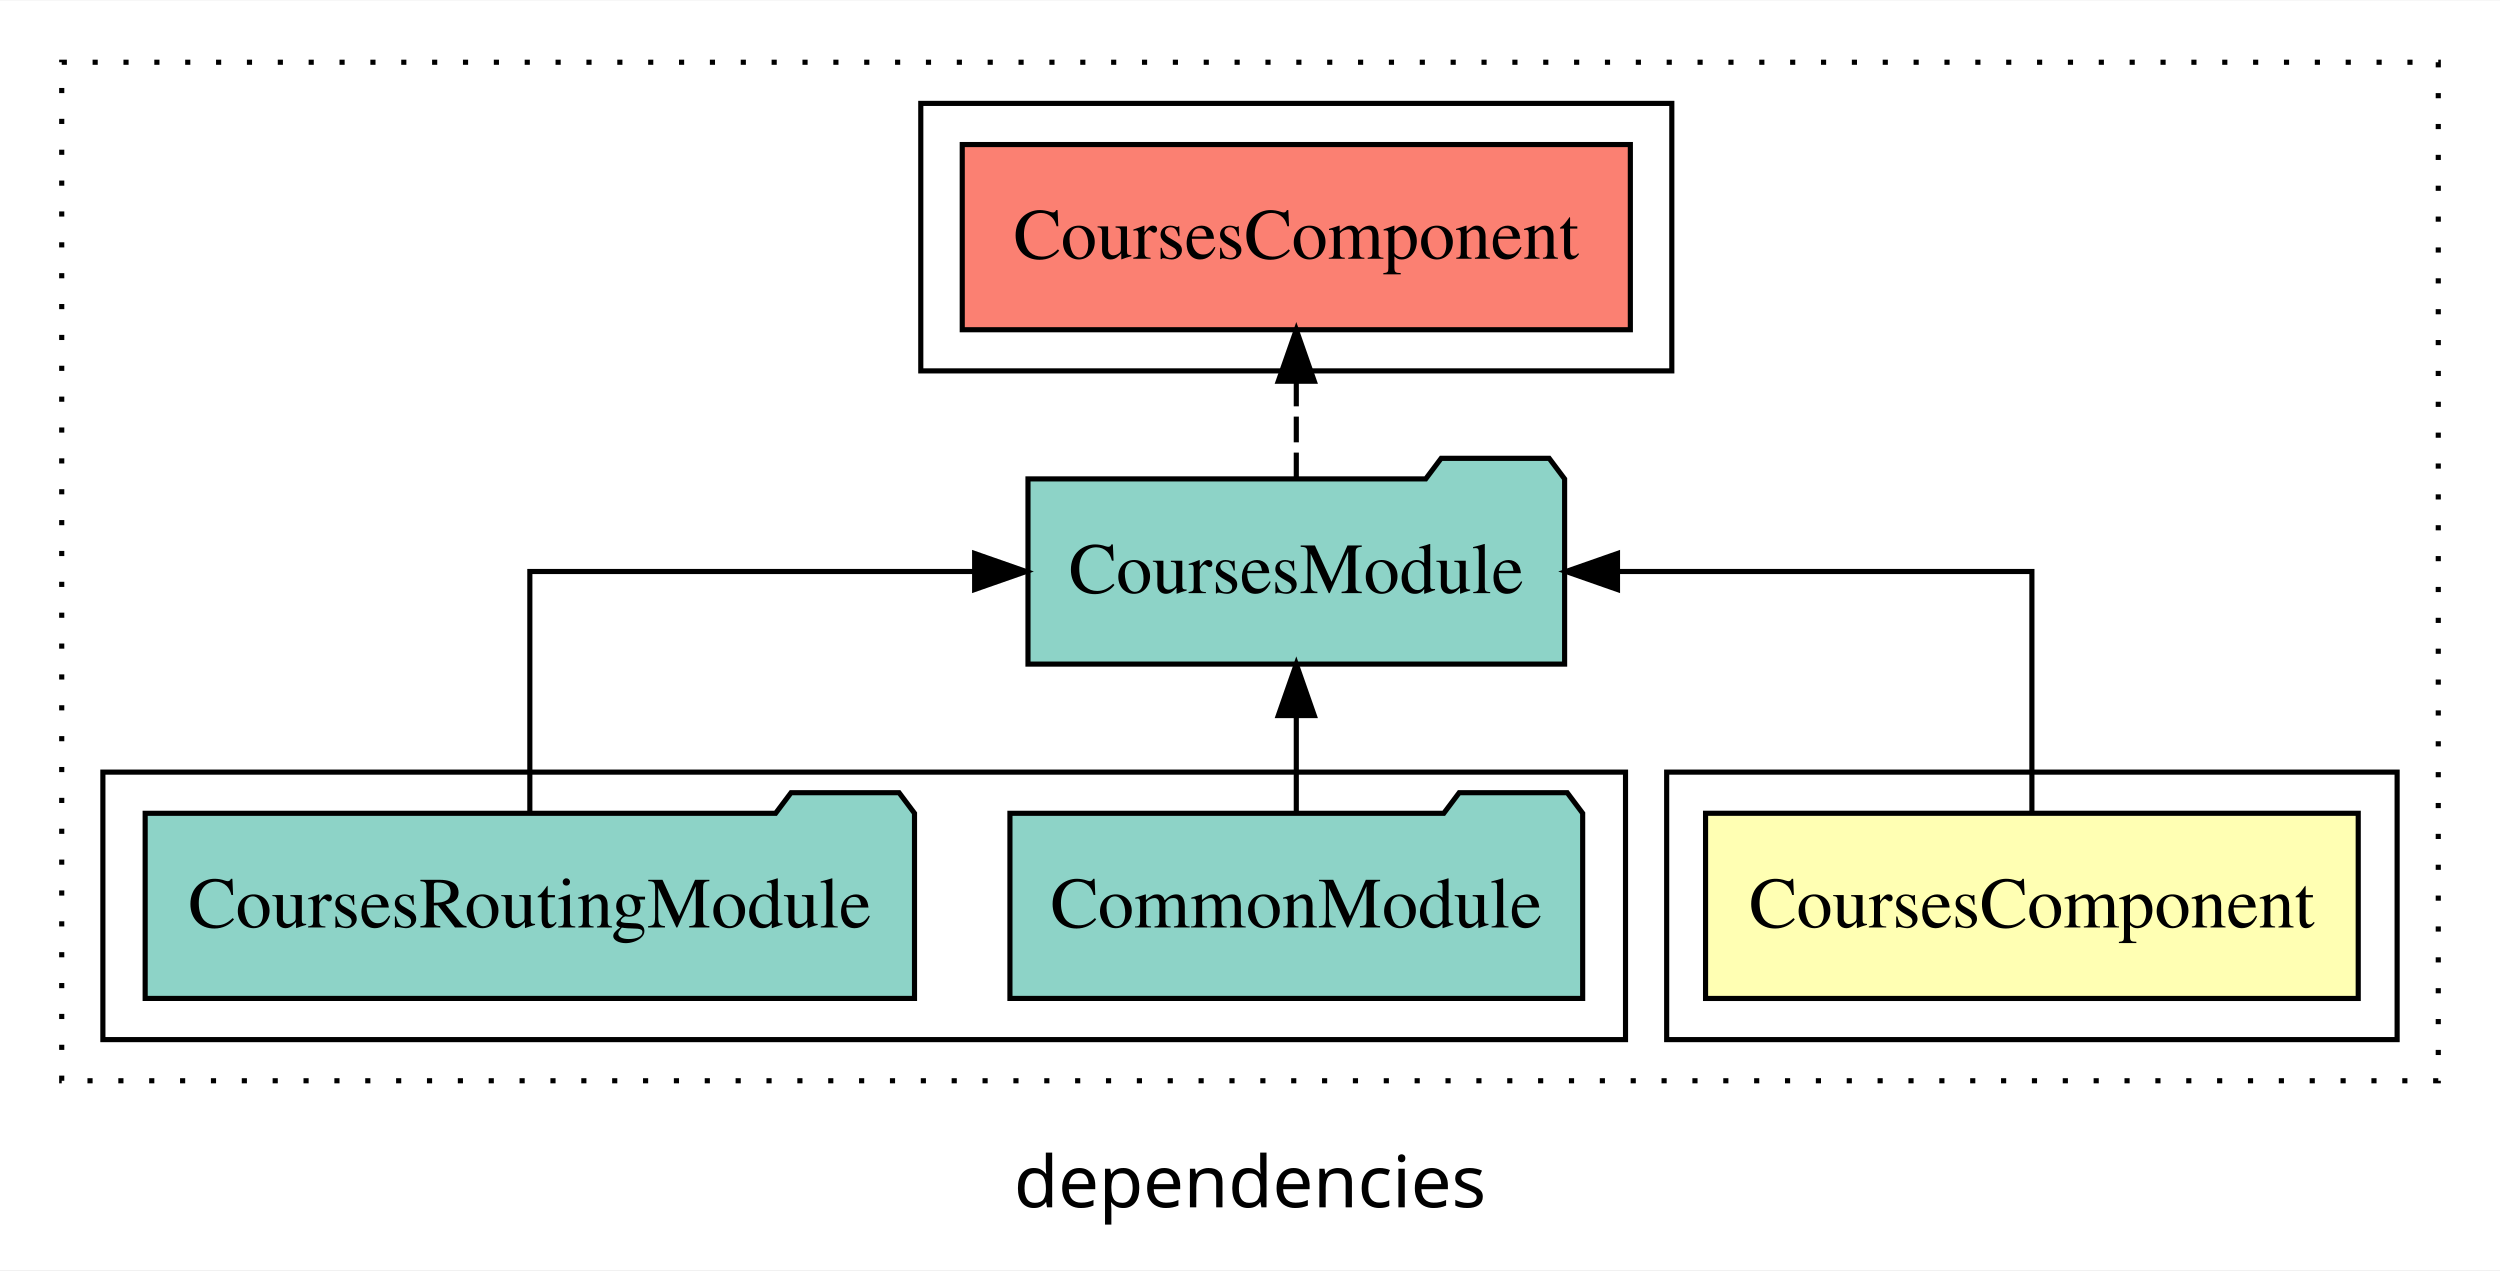
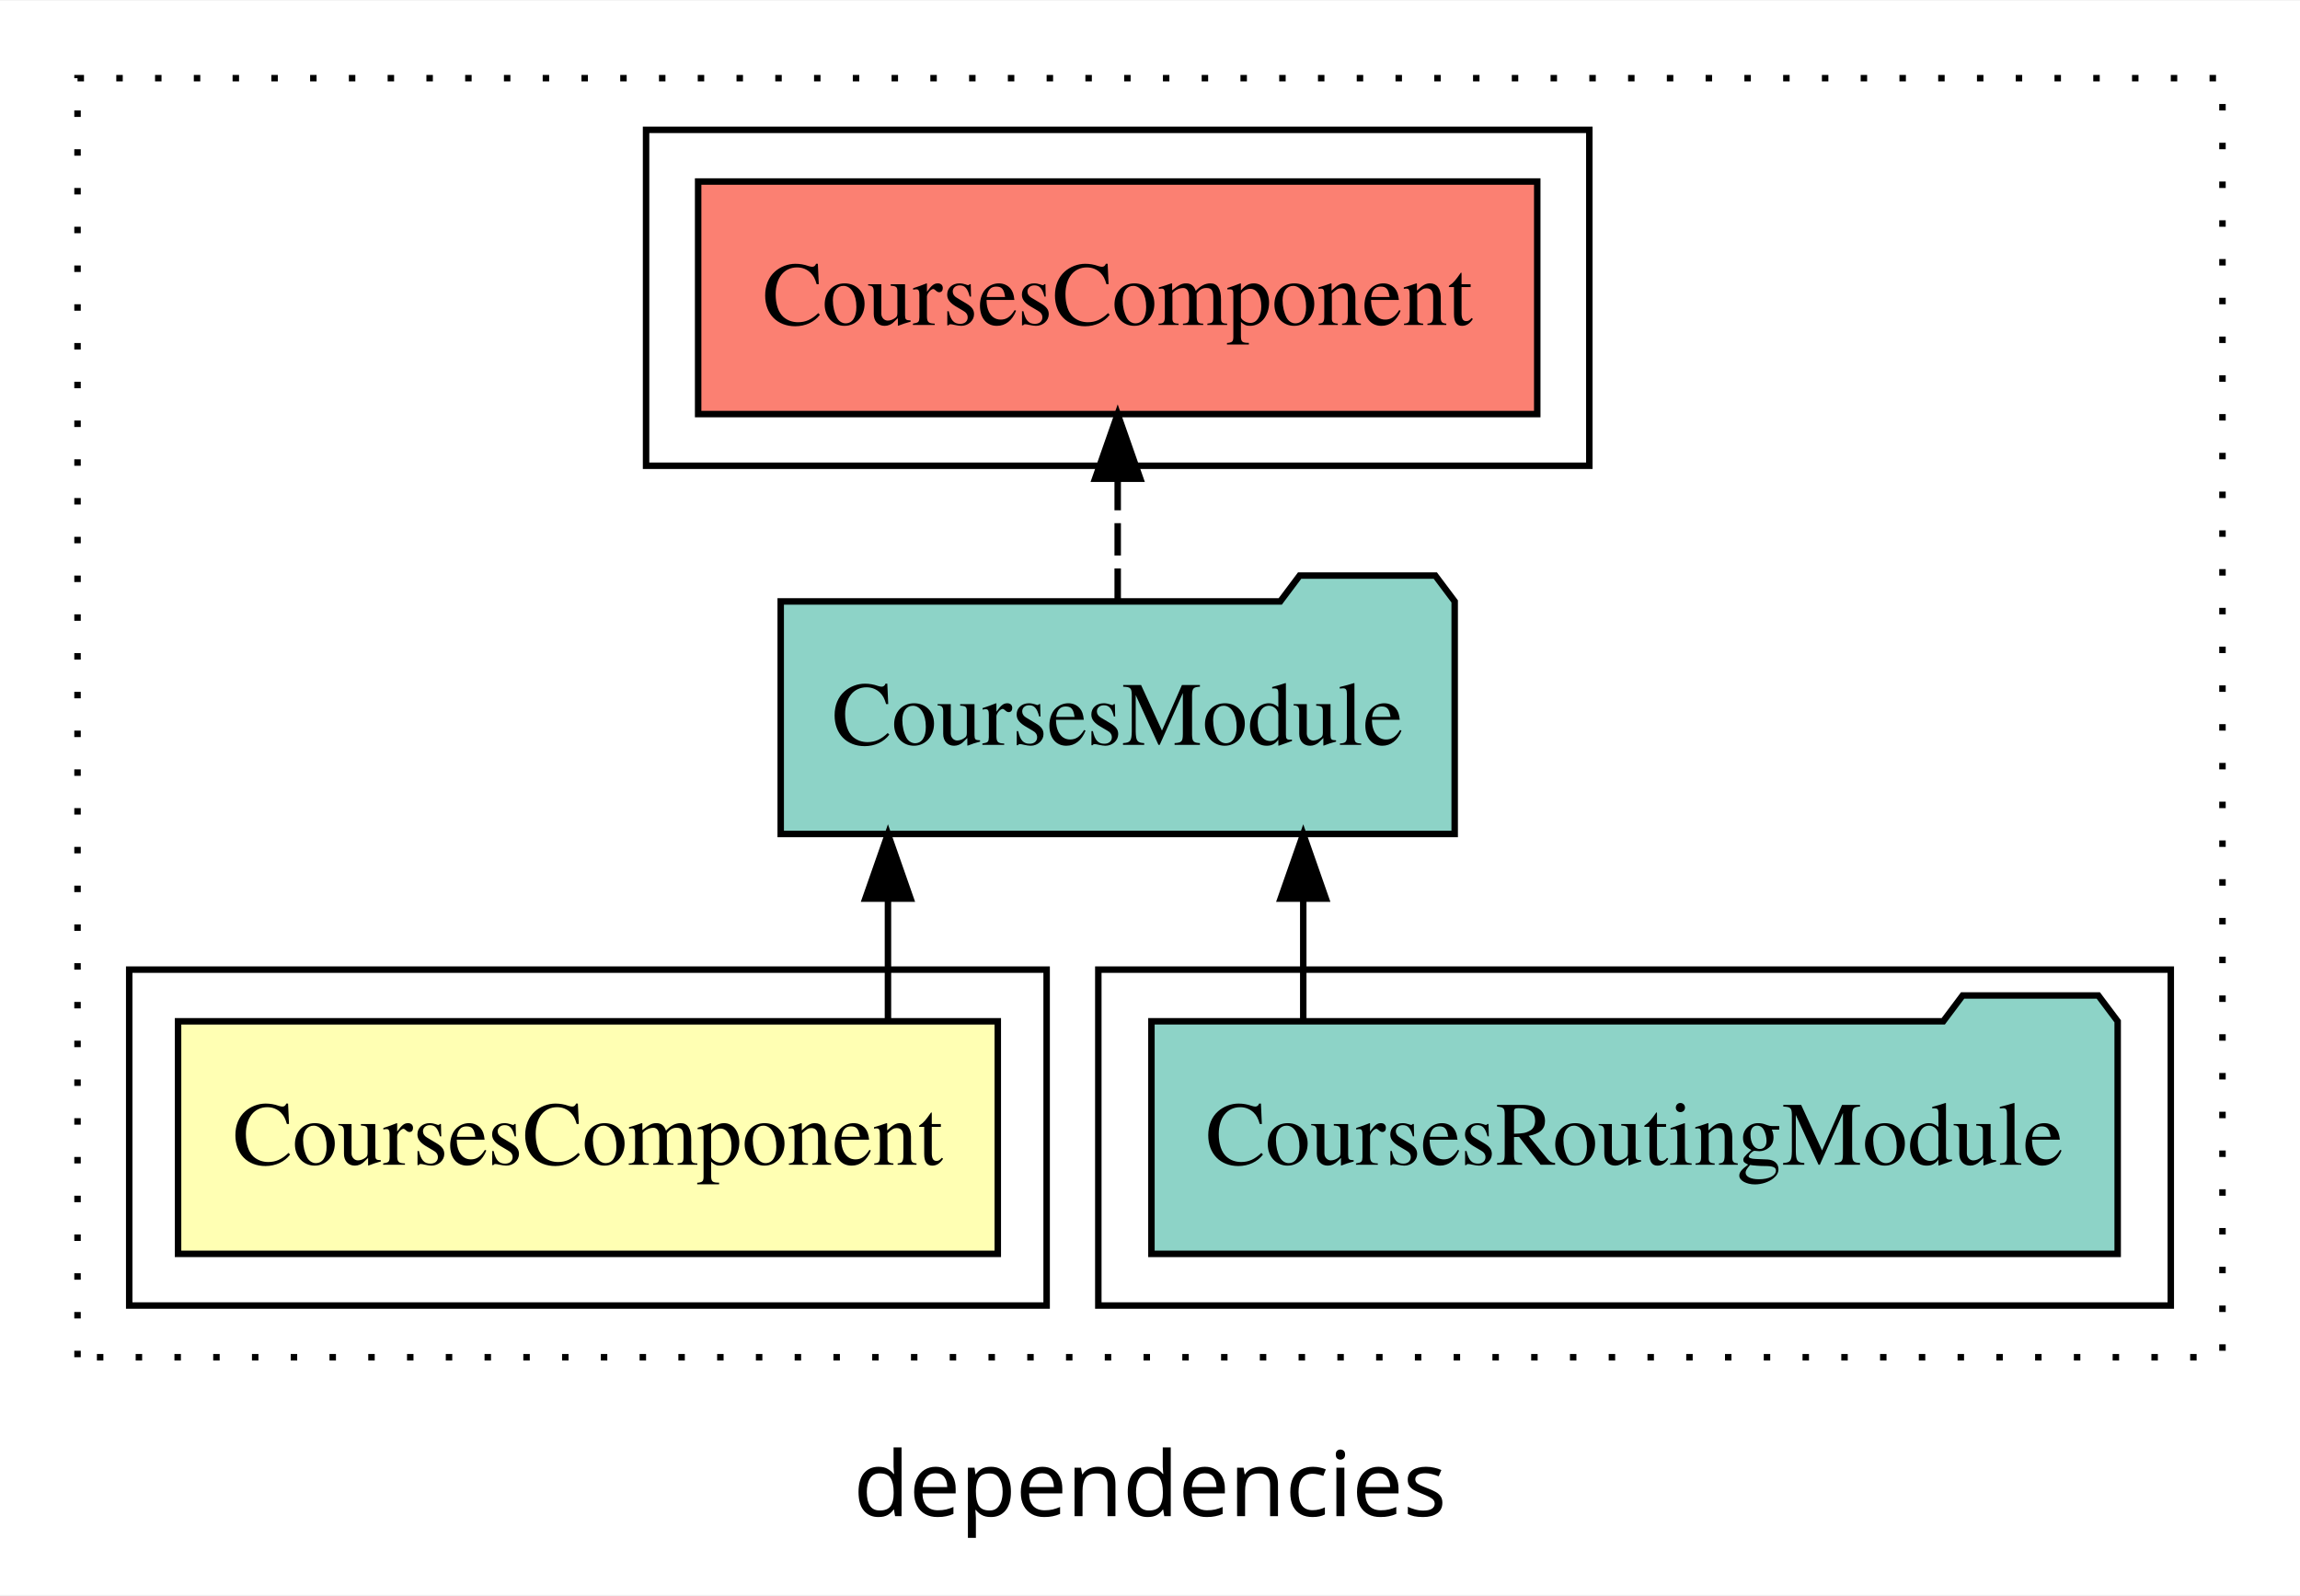
- <svg xmlns="http://www.w3.org/2000/svg" width="486pt" height="247pt" viewBox="0.00 0.00 486.00 246.80">
+ <svg xmlns="http://www.w3.org/2000/svg" width="356pt" height="247pt" viewBox="0.00 0.00 356.00 246.80">
  <g id="graph0" class="graph" transform="scale(1 1) rotate(0) translate(4 242.8)">
-     <polygon fill="white" stroke="transparent" points="-4,4 -4,-242.8 482,-242.8 482,4 -4,4" />
-     <text text-anchor="middle" x="239" y="-8.2" font-family="sans-serif" font-size="14.00">dependencies</text>
+     <polygon fill="white" stroke="transparent" points="-4,4 -4,-242.8 352,-242.8 352,4 -4,4" />
+     <text text-anchor="middle" x="174" y="-8.2" font-family="sans-serif" font-size="14.00">dependencies</text>
    <g id="clust1" class="cluster">
-       <polygon fill="none" stroke="black" stroke-dasharray="1,5" points="8,-32.8 8,-230.8 470,-230.8 470,-32.8 8,-32.8" />
+       <polygon fill="none" stroke="black" stroke-dasharray="1,5" points="8,-32.8 8,-230.8 340,-230.8 340,-32.8 8,-32.8" />
+     </g>
+     <g id="clust5" class="cluster">
+       <polygon fill="none" stroke="black" points="96,-170.8 96,-222.8 242,-222.8 242,-170.8 96,-170.8" />
+     </g>
+     <g id="clust4" class="cluster">
+       <polygon fill="none" stroke="black" points="166,-40.8 166,-92.8 332,-92.8 332,-40.8 166,-40.8" />
    </g>
    <g id="clust2" class="cluster">
-       <polygon fill="none" stroke="black" points="320,-40.8 320,-92.8 462,-92.8 462,-40.8 320,-40.8" />
-     </g>
-     <g id="clust4" class="cluster">
-       <polygon fill="none" stroke="black" points="16,-40.8 16,-92.8 312,-92.8 312,-40.8 16,-40.8" />
-     </g>
-     <g id="clust5" class="cluster">
-       <polygon fill="none" stroke="black" points="175,-170.8 175,-222.8 321,-222.8 321,-170.8 175,-170.8" />
+       <polygon fill="none" stroke="black" points="16,-40.8 16,-92.8 158,-92.8 158,-40.8 16,-40.8" />
    </g>
    <g id="node1" class="node">
-       <polygon fill="#ffffb3" stroke="black" points="454.44,-84.8 327.56,-84.8 327.56,-48.8 454.44,-48.8 454.44,-84.8" />
-       <text text-anchor="middle" x="391" y="-62.6" font-family="Times,serif" font-size="14.00">CoursesComponent</text>
+       <polygon fill="#ffffb3" stroke="black" points="150.44,-84.8 23.56,-84.8 23.56,-48.8 150.44,-48.8 150.44,-84.8" />
+       <text text-anchor="middle" x="87" y="-62.6" font-family="Times,serif" font-size="14.00">CoursesComponent</text>
    </g>
    <g id="node2" class="node">
-       <polygon fill="#8dd3c7" stroke="black" points="300.16,-149.8 297.16,-153.8 276.16,-153.8 273.16,-149.8 195.84,-149.8 195.84,-113.8 300.16,-113.8 300.16,-149.8" />
-       <text text-anchor="middle" x="248" y="-127.6" font-family="Times,serif" font-size="14.00">CoursesModule</text>
+       <polygon fill="#8dd3c7" stroke="black" points="221.16,-149.8 218.16,-153.8 197.16,-153.8 194.16,-149.8 116.84,-149.8 116.84,-113.8 221.16,-113.8 221.16,-149.8" />
+       <text text-anchor="middle" x="169" y="-127.6" font-family="Times,serif" font-size="14.00">CoursesModule</text>
    </g>
    <g id="edge1" class="edge">
-       <path fill="none" stroke="black" d="M391,-84.91C391,-104.14 391,-131.8 391,-131.8 391,-131.8 310.44,-131.8 310.44,-131.8" />
-       <polygon fill="black" stroke="black" points="310.44,-128.3 300.44,-131.8 310.44,-135.3 310.44,-128.3" />
+       <path fill="none" stroke="black" d="M133.44,-84.91C133.44,-84.91 133.44,-103.79 133.44,-103.79" />
+       <polygon fill="black" stroke="black" points="129.94,-103.79 133.44,-113.79 136.94,-103.79 129.94,-103.79" />
    </g>
-     <g id="node5" class="node">
-       <polygon fill="#fb8072" stroke="black" points="312.94,-214.8 183.06,-214.8 183.06,-178.8 312.94,-178.8 312.94,-214.8" />
-       <text text-anchor="middle" x="248" y="-192.6" font-family="Times,serif" font-size="14.00">CoursesComponent </text>
+     <g id="node4" class="node">
+       <polygon fill="#fb8072" stroke="black" points="233.94,-214.8 104.06,-214.8 104.06,-178.8 233.94,-178.8 233.94,-214.8" />
+       <text text-anchor="middle" x="169" y="-192.6" font-family="Times,serif" font-size="14.00">CoursesComponent </text>
    </g>
-     <g id="edge4" class="edge">
-       <path fill="none" stroke="black" stroke-dasharray="5,2" d="M248,-149.91C248,-149.91 248,-168.79 248,-168.79" />
-       <polygon fill="black" stroke="black" points="244.5,-168.79 248,-178.79 251.5,-168.79 244.5,-168.79" />
+     <g id="edge3" class="edge">
+       <path fill="none" stroke="black" stroke-dasharray="5,2" d="M169,-149.91C169,-149.91 169,-168.79 169,-168.79" />
+       <polygon fill="black" stroke="black" points="165.5,-168.79 169,-178.79 172.5,-168.79 165.5,-168.79" />
    </g>
    <g id="node3" class="node">
-       <polygon fill="#8dd3c7" stroke="black" points="303.67,-84.8 300.67,-88.8 279.67,-88.8 276.67,-84.8 192.33,-84.8 192.33,-48.8 303.67,-48.8 303.67,-84.8" />
-       <text text-anchor="middle" x="248" y="-62.6" font-family="Times,serif" font-size="14.00">CommonModule</text>
+       <polygon fill="#8dd3c7" stroke="black" points="323.78,-84.8 320.78,-88.8 299.78,-88.8 296.78,-84.8 174.22,-84.8 174.22,-48.8 323.78,-48.8 323.78,-84.8" />
+       <text text-anchor="middle" x="249" y="-62.6" font-family="Times,serif" font-size="14.00">CoursesRoutingModule</text>
    </g>
    <g id="edge2" class="edge">
-       <path fill="none" stroke="black" d="M248,-84.91C248,-84.91 248,-103.79 248,-103.79" />
-       <polygon fill="black" stroke="black" points="244.5,-103.79 248,-113.79 251.5,-103.79 244.5,-103.79" />
-     </g>
-     <g id="node4" class="node">
-       <polygon fill="#8dd3c7" stroke="black" points="173.78,-84.8 170.78,-88.8 149.78,-88.8 146.78,-84.8 24.22,-84.8 24.22,-48.8 173.78,-48.8 173.78,-84.8" />
-       <text text-anchor="middle" x="99" y="-62.6" font-family="Times,serif" font-size="14.00">CoursesRoutingModule</text>
-     </g>
-     <g id="edge3" class="edge">
-       <path fill="none" stroke="black" d="M99,-84.91C99,-104.14 99,-131.8 99,-131.8 99,-131.8 185.47,-131.8 185.47,-131.8" />
-       <polygon fill="black" stroke="black" points="185.47,-135.3 195.47,-131.8 185.47,-128.3 185.47,-135.3" />
+       <path fill="none" stroke="black" d="M197.72,-84.91C197.72,-84.91 197.72,-103.79 197.72,-103.79" />
+       <polygon fill="black" stroke="black" points="194.22,-103.79 197.72,-113.79 201.22,-103.79 194.22,-103.79" />
    </g>
  </g>
</svg>
